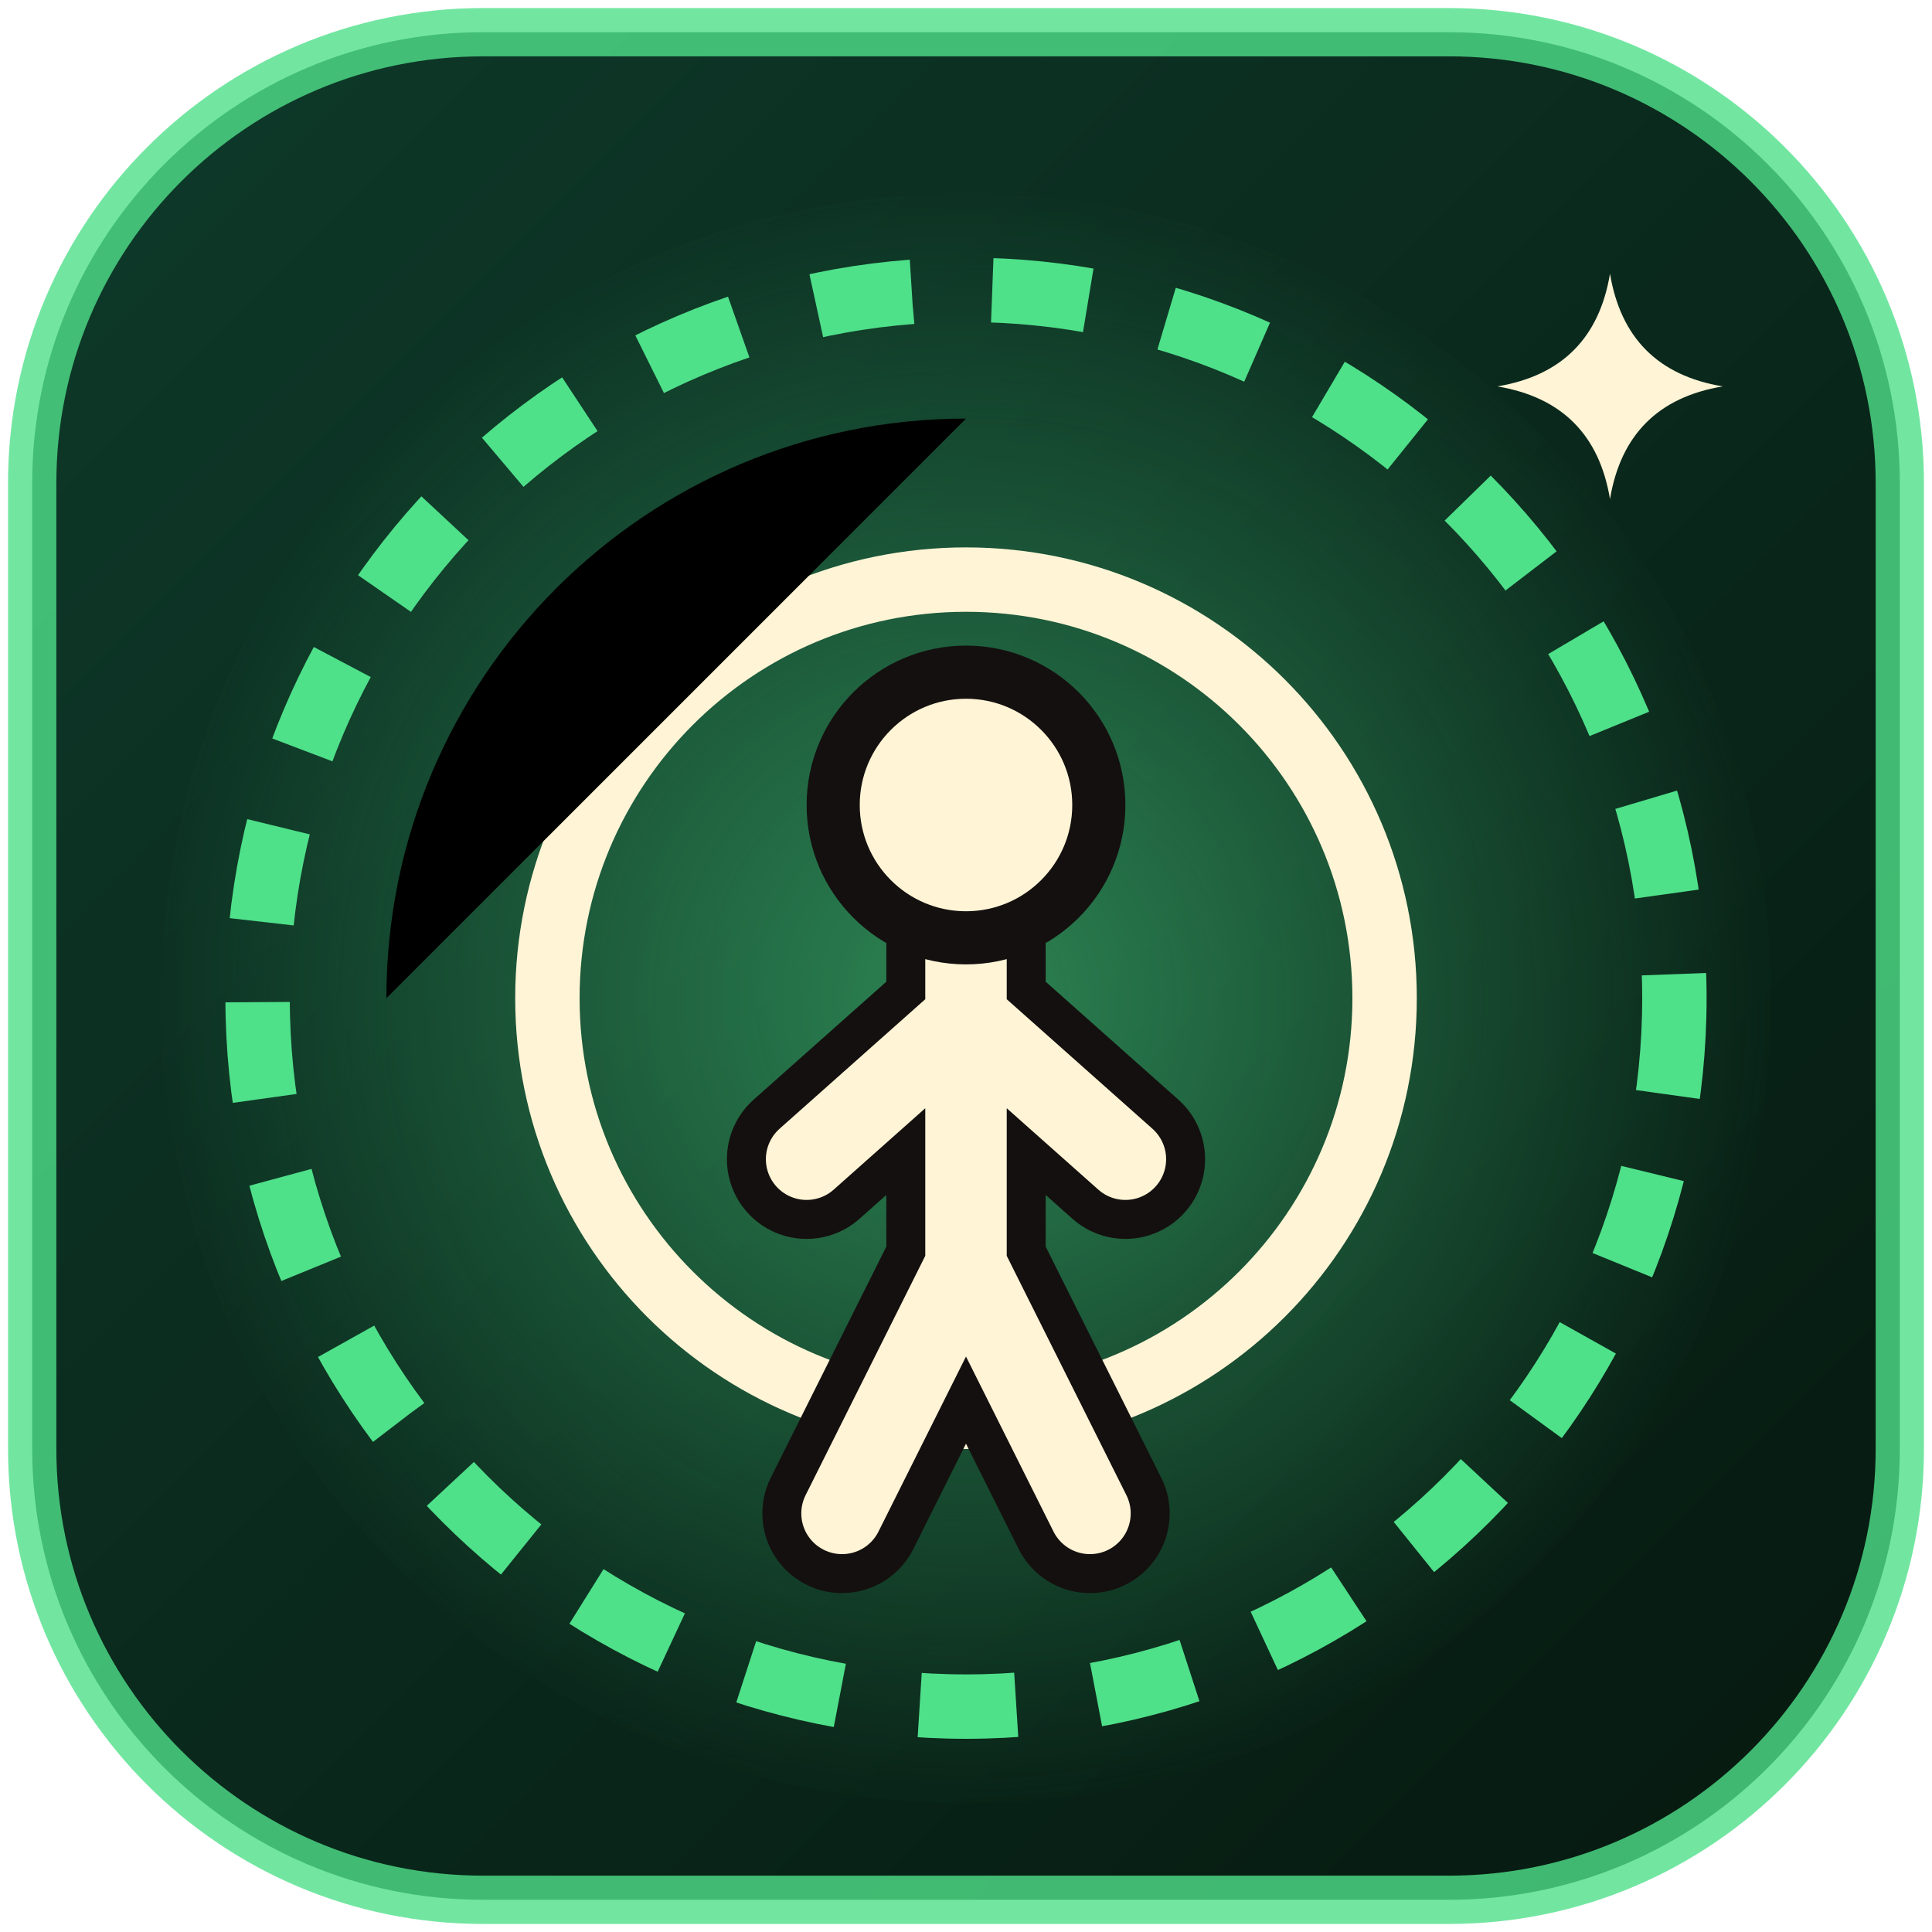
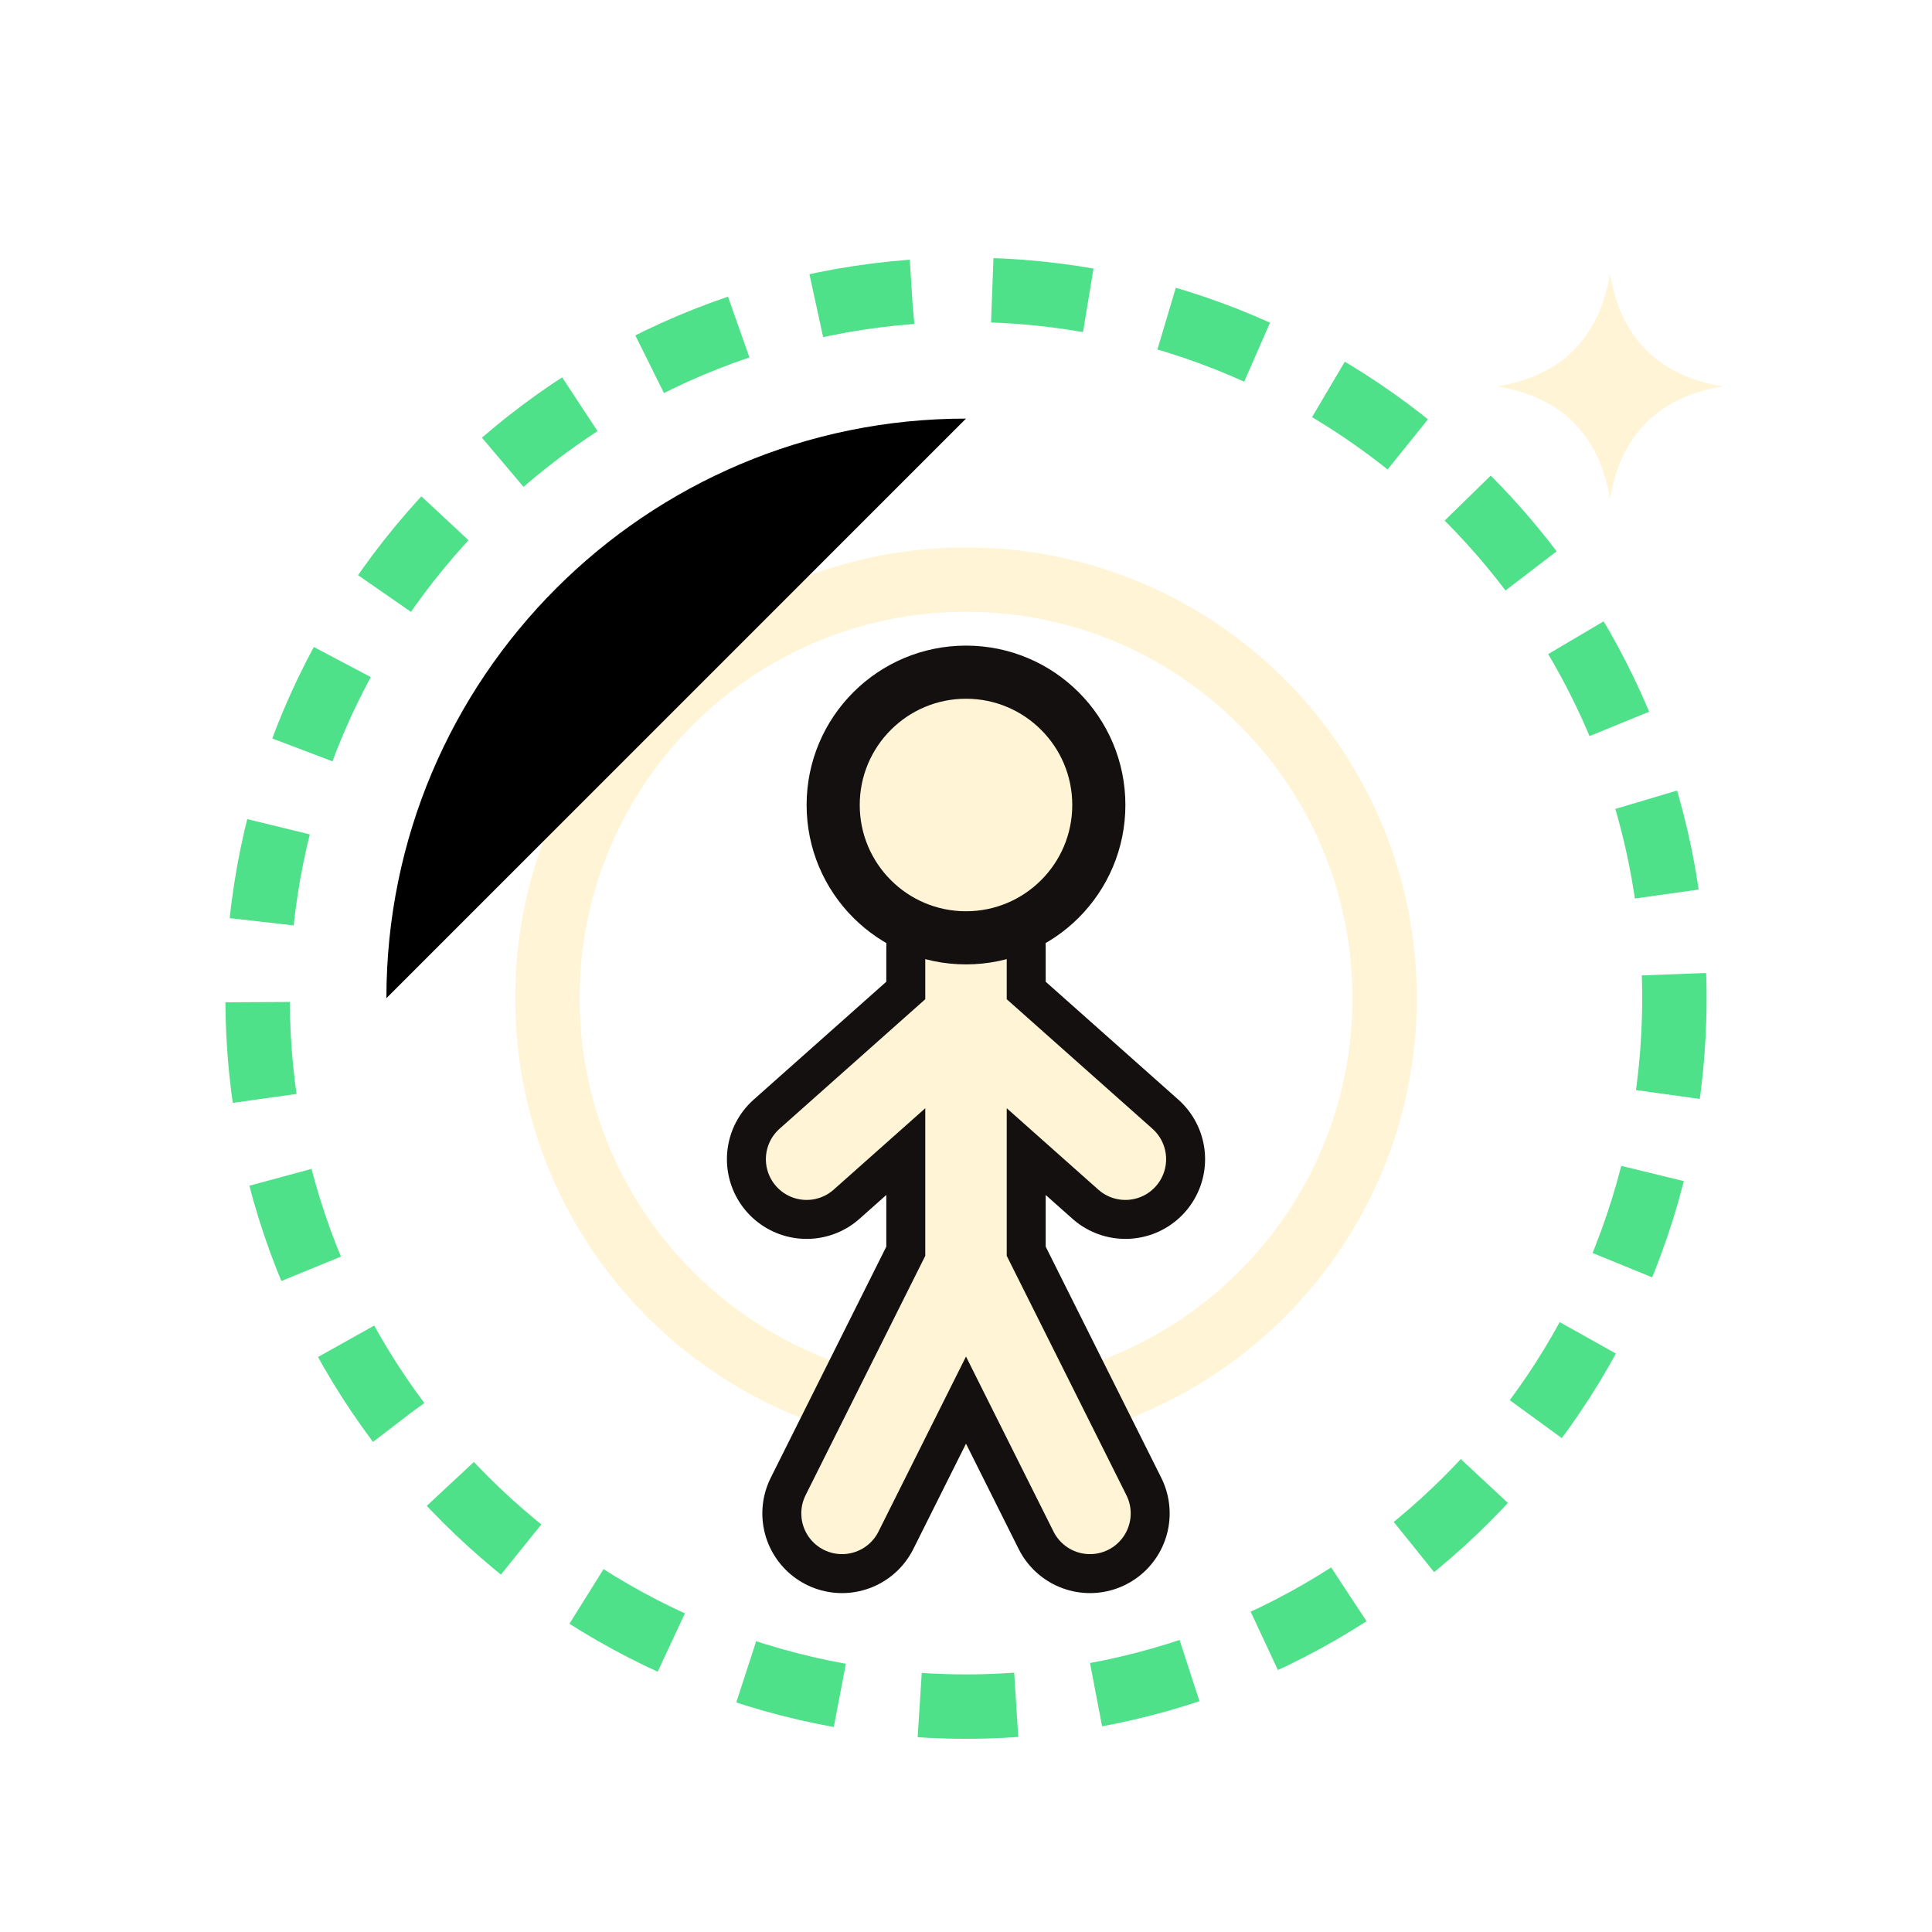
<svg xmlns="http://www.w3.org/2000/svg" viewBox="0 0 120 120">
  <defs>
    <linearGradient id="bbr" x1="0" y1="0" x2="1" y2="1">
      <stop offset="0" stop-color="#0e3a2a" />
      <stop offset="1" stop-color="#06180f" />
    </linearGradient>
    <radialGradient id="gbr" cx=".5" cy=".5" r=".5">
      <stop offset="0" stop-color="#4fe08a" stop-opacity=".5" />
      <stop offset="1" stop-color="#4fe08a" stop-opacity="0" />
    </radialGradient>
  </defs>
-   <rect x="2" y="2" width="116" height="116" rx="28" fill="url(#bbr)" stroke="#4fe08a" stroke-opacity=".8" stroke-width="3" />
-   <circle cx="60" cy="62" r="50" fill="url(#gbr)" />
  <circle cx="60" cy="62" r="44" fill="none" stroke="#4fe08a" stroke-width="4" stroke-dasharray="6 5" />
  <circle cx="60" cy="62" r="26" fill="none" stroke="#fff4d6" stroke-width="4" />
  <g transform="translate(60 50) scale(1.1)">
    <path d="M0 8 L0 26 M0 12 L-9 20 M0 12 L9 20 M0 26 L-7 40 M0 26 L7 40" fill="none" stroke="#14100f" stroke-width="9" stroke-linecap="round" stroke-linejoin="round" />
    <path d="M0 8 L0 26 M0 12 L-9 20 M0 12 L9 20 M0 26 L-7 40 M0 26 L7 40" fill="none" stroke="#fff4d6" stroke-width="4.6" stroke-linecap="round" stroke-linejoin="round" />
    <circle cx="0" cy="0" r="7.5" fill="#fff4d6" stroke="#14100f" stroke-width="3" />
  </g>
  <path d="M24 62 A36 36 0 0 1 60 26" stroke="#14100f" stroke-width="0" />
  <path d="M100 17 Q101.0 23.0 107 24 Q101.0 25.0 100 31 Q99.0 25.0 93 24 Q99.0 23.0 100 17Z" fill="#fff4d6" opacity="1" />
</svg>
